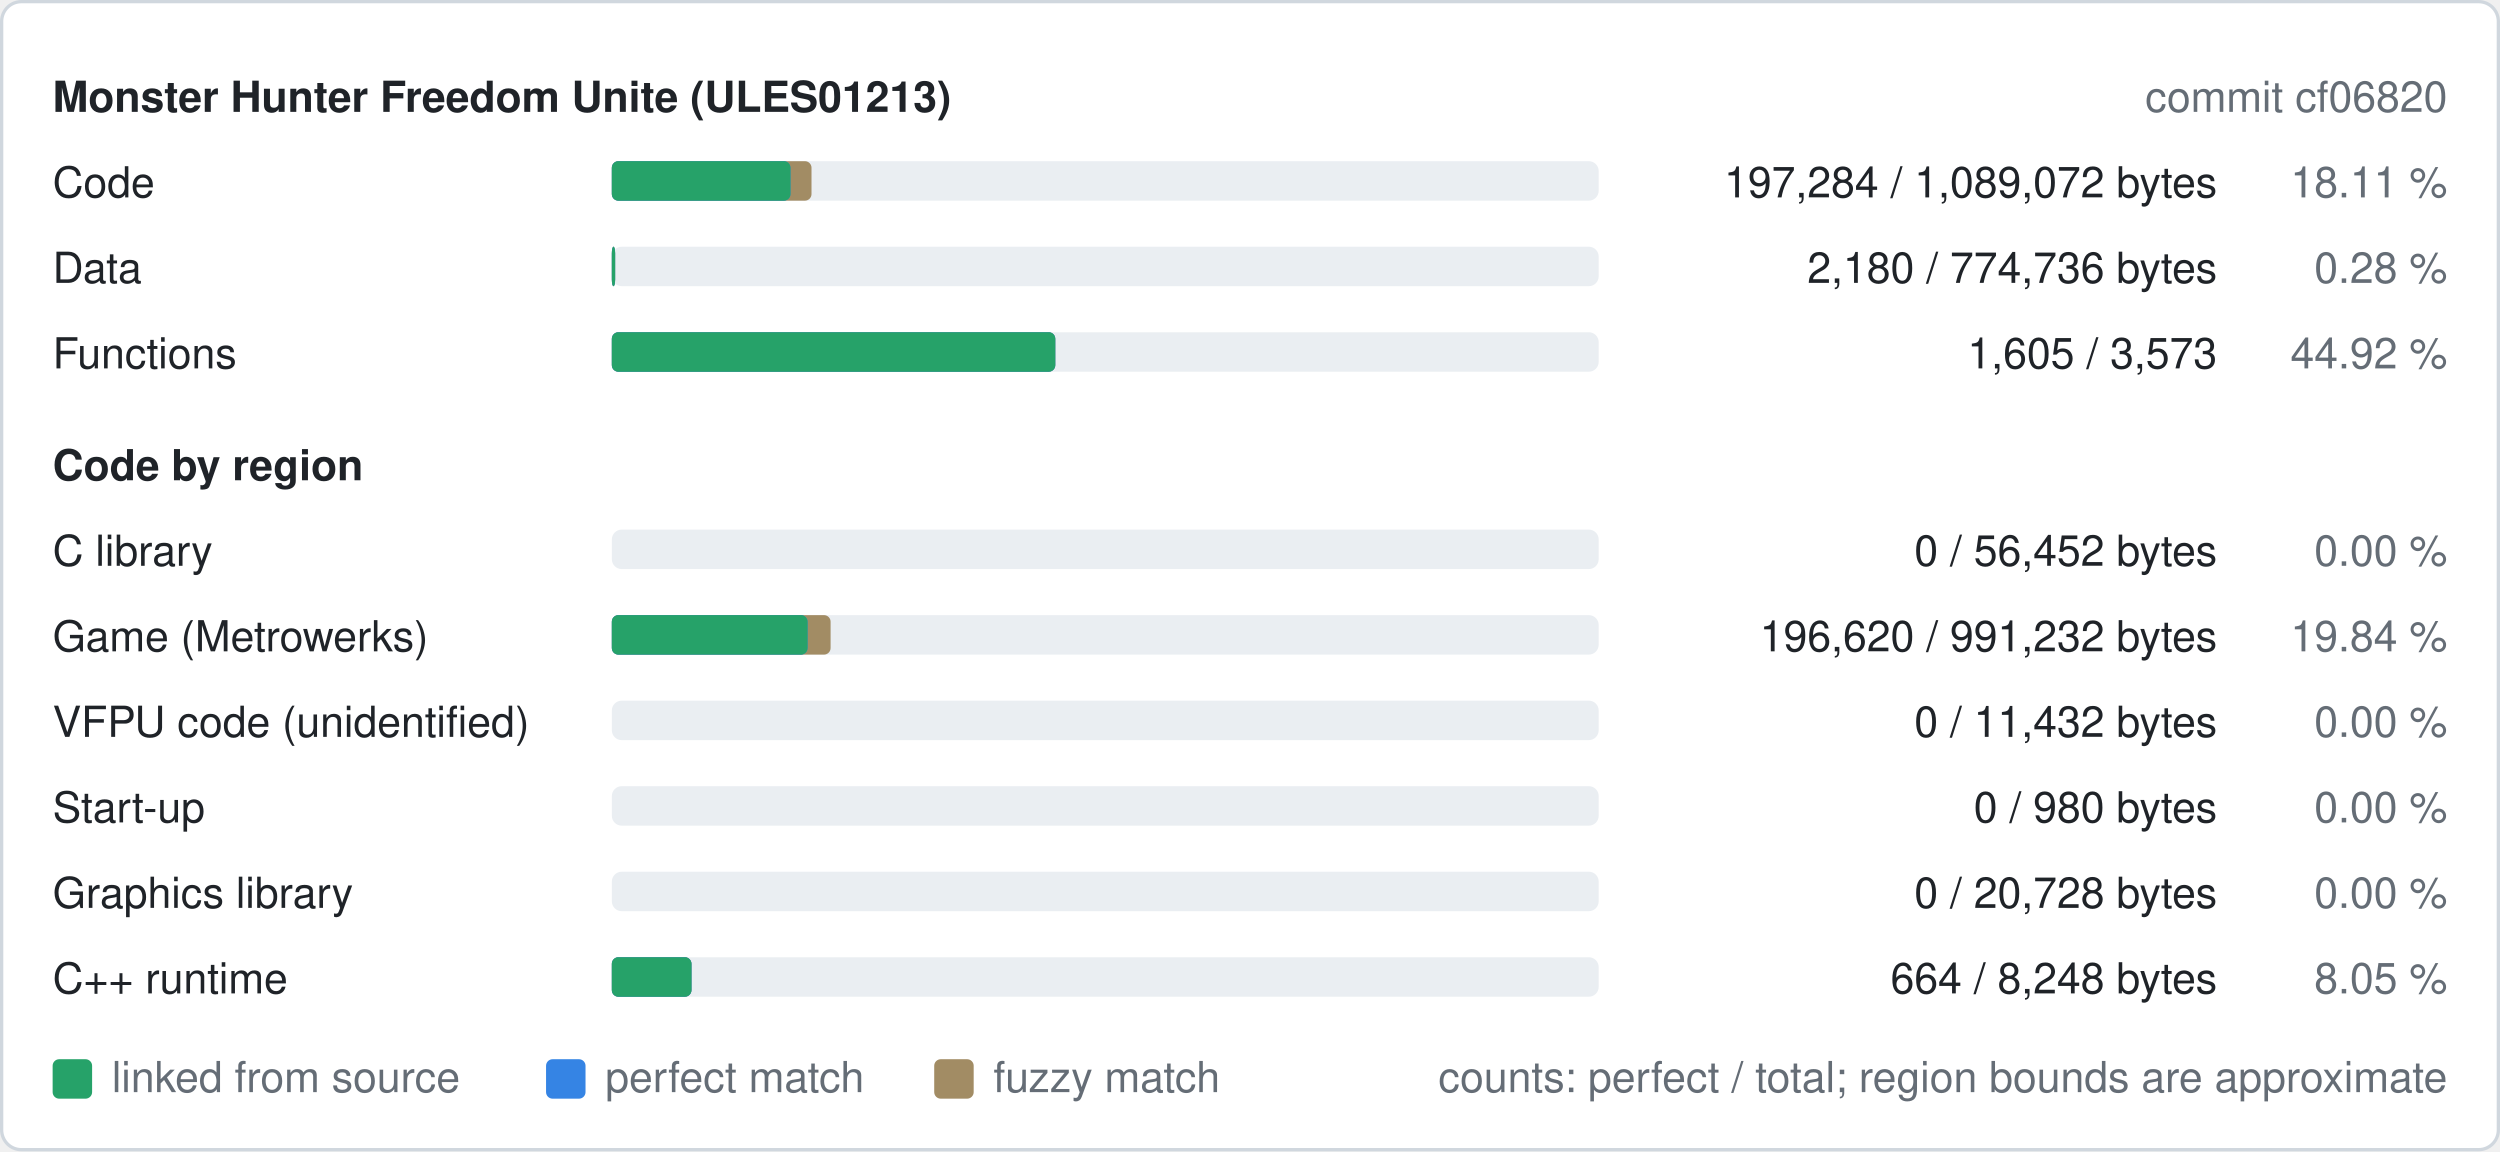
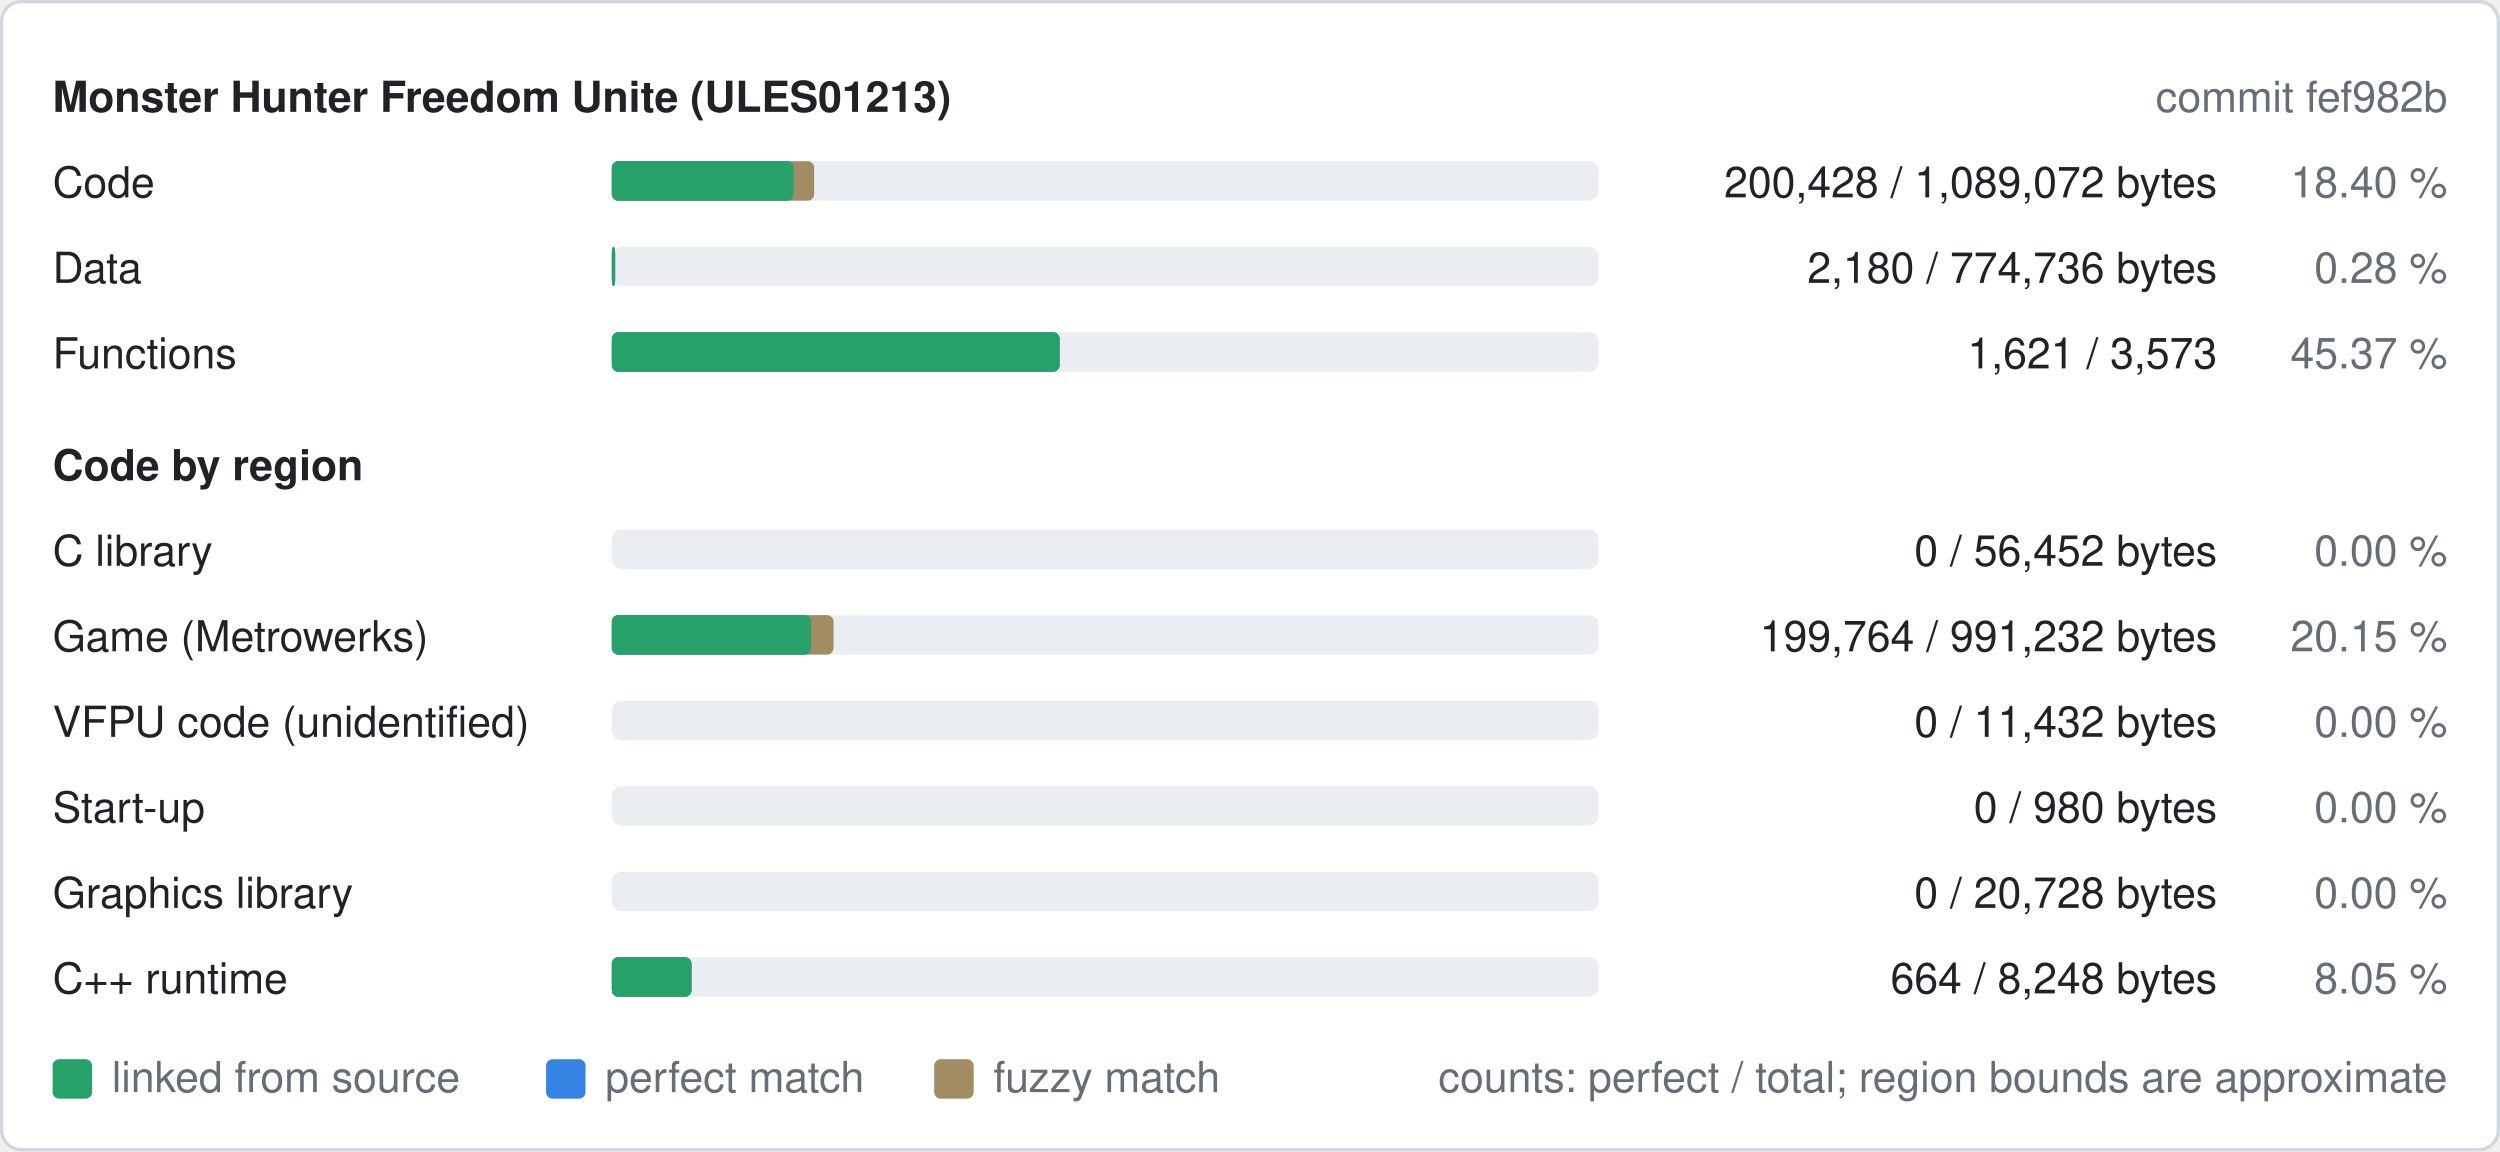
<svg xmlns="http://www.w3.org/2000/svg" width="760" height="350" viewBox="0 0 760 350" role="img" aria-label="Decompilation progress of ULES01213">
  <style>
text{font-family:-apple-system,BlinkMacSystemFont,"Segoe UI",Helvetica,Arial,sans-serif;font-size:13px}
.b{font-weight:600}
.bg{fill:#ffffff;stroke:#d0d7de}.t{fill:#1f2328}.m{fill:#656d76}.track{fill:#eaeef2}.fuzzy{fill:#a28c64}.perfect{fill:#3584e4}.linked{fill:#26a269}
@media (prefers-color-scheme: dark){.bg{fill:#0d1117;stroke:#30363d}.t{fill:#e6edf3}.m{fill:#8d96a0}.track{fill:#21262d}.fuzzy{fill:#a28c64}.perfect{fill:#3584e4}.linked{fill:#2ec27e}}
</style>
  <rect class="bg" x="0.5" y="0.5" width="759" height="349" rx="6" />
  <text class="t b" x="16" y="34">Monster Hunter Freedom Unite (ULES01213)</text>
-   <text class="m" x="744" y="34" text-anchor="end">commit cf06820</text>
+   <text class="m" x="744" y="34" text-anchor="end">commit fef982b</text>
  <text class="t" x="16" y="60">Code</text>
  <rect class="track" x="186" y="49" width="300" height="12" rx="3" />
-   <rect class="fuzzy" x="186" y="49" width="60.7" height="12" rx="2" />
-   <rect class="perfect" x="186" y="49" width="54.3" height="12" rx="2" />
-   <rect class="linked" x="186" y="49" width="54.3" height="12" rx="2" />
-   <text class="t" x="674" y="60" text-anchor="end">197,284 / 1,089,072 bytes</text>
-   <text class="m" x="744" y="60" text-anchor="end">18.11 %</text>
+   <rect class="fuzzy" x="186" y="49" width="61.5" height="12" rx="2" />
+   <rect class="perfect" x="186" y="49" width="55.2" height="12" rx="2" />
+   <rect class="linked" x="186" y="49" width="55.2" height="12" rx="2" />
+   <text class="t" x="674" y="60" text-anchor="end">200,428 / 1,089,072 bytes</text>
+   <text class="m" x="744" y="60" text-anchor="end">18.40 %</text>
  <text class="t" x="16" y="86">Data</text>
  <rect class="track" x="186" y="75" width="300" height="12" rx="3" />
  <rect class="fuzzy" x="186" y="75" width="1.0" height="12" rx="2" />
  <rect class="perfect" x="186" y="75" width="1.0" height="12" rx="2" />
  <rect class="linked" x="186" y="75" width="1.0" height="12" rx="2" />
  <text class="t" x="674" y="86" text-anchor="end">2,180 / 774,736 bytes</text>
  <text class="m" x="744" y="86" text-anchor="end">0.28 %</text>
  <text class="t" x="16" y="112">Functions</text>
  <rect class="track" x="186" y="101" width="300" height="12" rx="3" />
-   <rect class="fuzzy" x="186" y="101" width="134.8" height="12" rx="2" />
-   <rect class="perfect" x="186" y="101" width="134.8" height="12" rx="2" />
-   <rect class="linked" x="186" y="101" width="134.8" height="12" rx="2" />
-   <text class="t" x="674" y="112" text-anchor="end">1,605 / 3,573</text>
-   <text class="m" x="744" y="112" text-anchor="end">44.92 %</text>
+   <rect class="fuzzy" x="186" y="101" width="136.1" height="12" rx="2" />
+   <rect class="perfect" x="186" y="101" width="136.1" height="12" rx="2" />
+   <rect class="linked" x="186" y="101" width="136.1" height="12" rx="2" />
+   <text class="t" x="674" y="112" text-anchor="end">1,621 / 3,573</text>
+   <text class="m" x="744" y="112" text-anchor="end">45.37 %</text>
  <text class="t b" x="16" y="146">Code by region</text>
  <text class="t" x="16" y="172">C library</text>
  <rect class="track" x="186" y="161" width="300" height="12" rx="3" />
  <text class="t" x="674" y="172" text-anchor="end">0 / 56,452 bytes</text>
  <text class="m" x="744" y="172" text-anchor="end">0.00 %</text>
  <text class="t" x="16" y="198">Game (Metrowerks)</text>
  <rect class="track" x="186" y="187" width="300" height="12" rx="3" />
-   <rect class="fuzzy" x="186" y="187" width="66.5" height="12" rx="2" />
-   <rect class="perfect" x="186" y="187" width="59.5" height="12" rx="2" />
-   <rect class="linked" x="186" y="187" width="59.5" height="12" rx="2" />
-   <text class="t" x="674" y="198" text-anchor="end">196,620 / 991,232 bytes</text>
-   <text class="m" x="744" y="198" text-anchor="end">19.84 %</text>
+   <rect class="fuzzy" x="186" y="187" width="67.4" height="12" rx="2" />
+   <rect class="perfect" x="186" y="187" width="60.5" height="12" rx="2" />
+   <rect class="linked" x="186" y="187" width="60.5" height="12" rx="2" />
+   <text class="t" x="674" y="198" text-anchor="end">199,764 / 991,232 bytes</text>
+   <text class="m" x="744" y="198" text-anchor="end">20.15 %</text>
  <text class="t" x="16" y="224">VFPU code (unidentified)</text>
  <rect class="track" x="186" y="213" width="300" height="12" rx="3" />
  <text class="t" x="674" y="224" text-anchor="end">0 / 11,432 bytes</text>
  <text class="m" x="744" y="224" text-anchor="end">0.00 %</text>
  <text class="t" x="16" y="250">Start-up</text>
  <rect class="track" x="186" y="239" width="300" height="12" rx="3" />
  <text class="t" x="674" y="250" text-anchor="end">0 / 980 bytes</text>
  <text class="m" x="744" y="250" text-anchor="end">0.00 %</text>
  <text class="t" x="16" y="276">Graphics library</text>
  <rect class="track" x="186" y="265" width="300" height="12" rx="3" />
  <text class="t" x="674" y="276" text-anchor="end">0 / 20,728 bytes</text>
  <text class="m" x="744" y="276" text-anchor="end">0.00 %</text>
  <text class="t" x="16" y="302">C++ runtime</text>
  <rect class="track" x="186" y="291" width="300" height="12" rx="3" />
  <rect class="fuzzy" x="186" y="291" width="24.2" height="12" rx="2" />
  <rect class="perfect" x="186" y="291" width="24.2" height="12" rx="2" />
  <rect class="linked" x="186" y="291" width="24.2" height="12" rx="2" />
  <text class="t" x="674" y="302" text-anchor="end">664 / 8,248 bytes</text>
  <text class="m" x="744" y="302" text-anchor="end">8.05 %</text>
  <rect class="linked" x="16" y="322" width="12" height="12" rx="2" />
  <text class="m" x="34" y="332">linked from source</text>
  <rect class="perfect" x="166" y="322" width="12" height="12" rx="2" />
  <text class="m" x="184" y="332">perfect match</text>
  <rect class="fuzzy" x="284" y="322" width="12" height="12" rx="2" />
  <text class="m" x="302" y="332">fuzzy match</text>
  <text class="m" x="744" y="332" text-anchor="end">counts: perfect / total; region bounds are approximate</text>
</svg>
